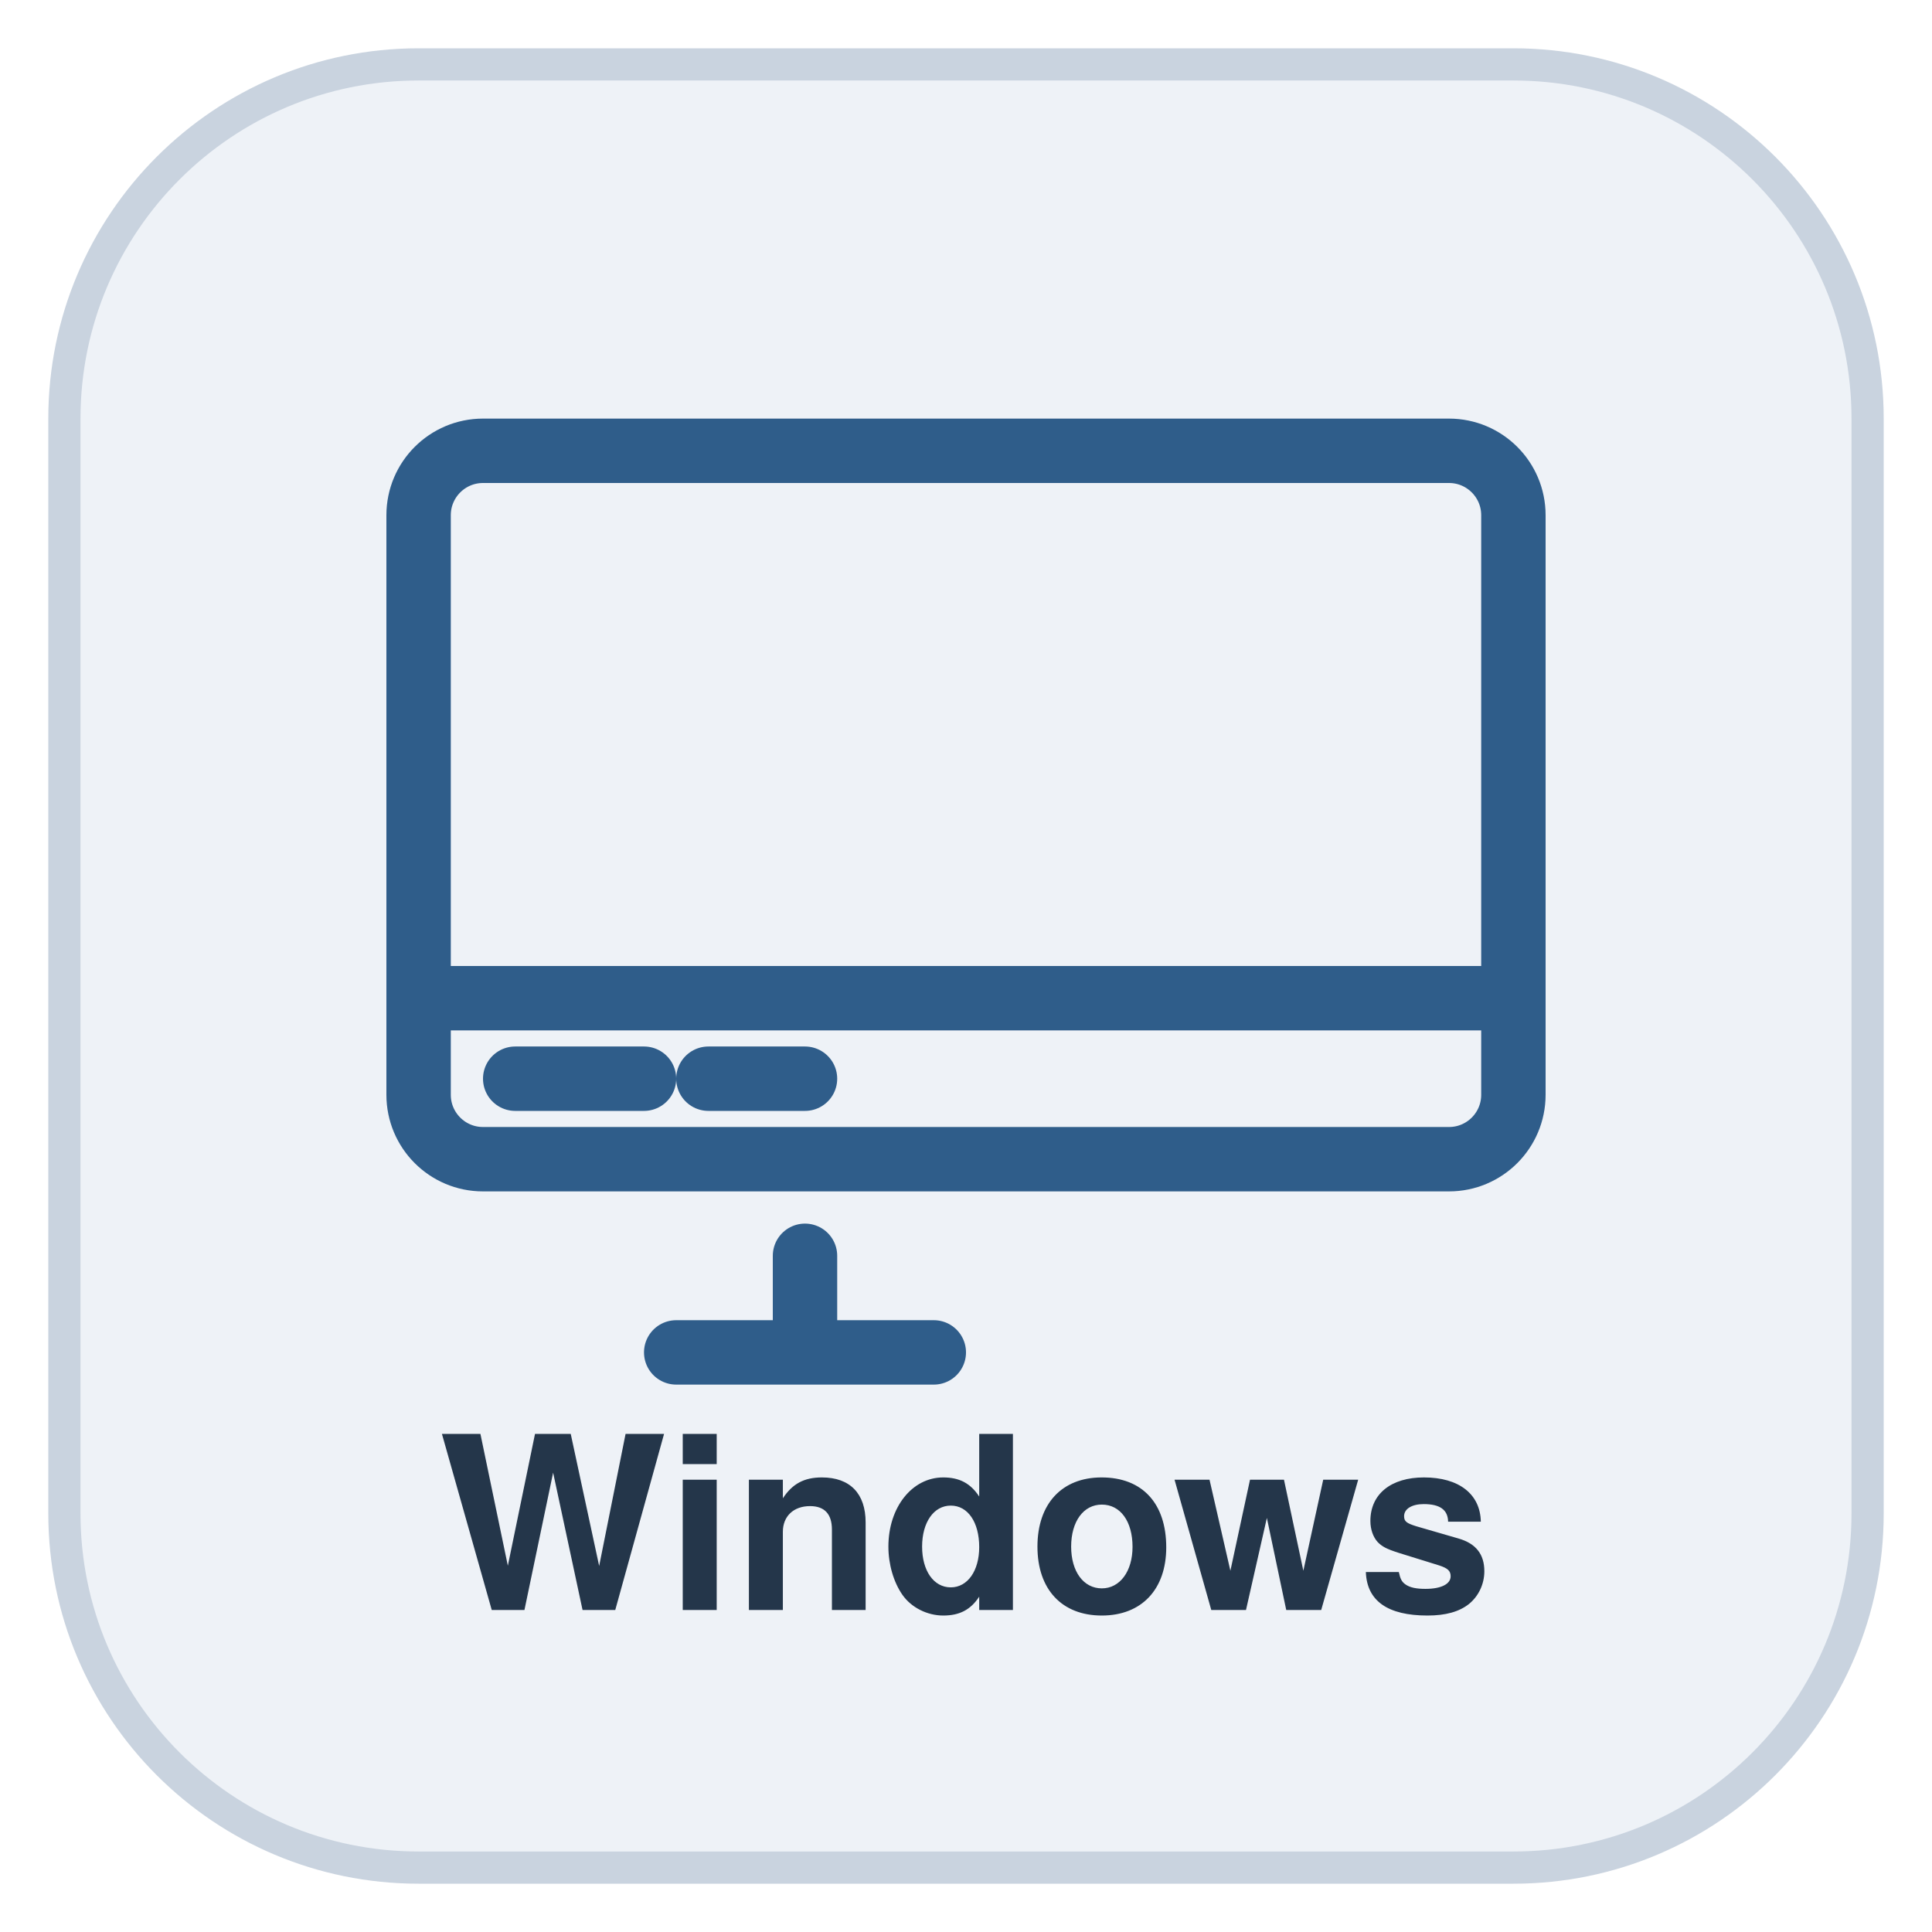
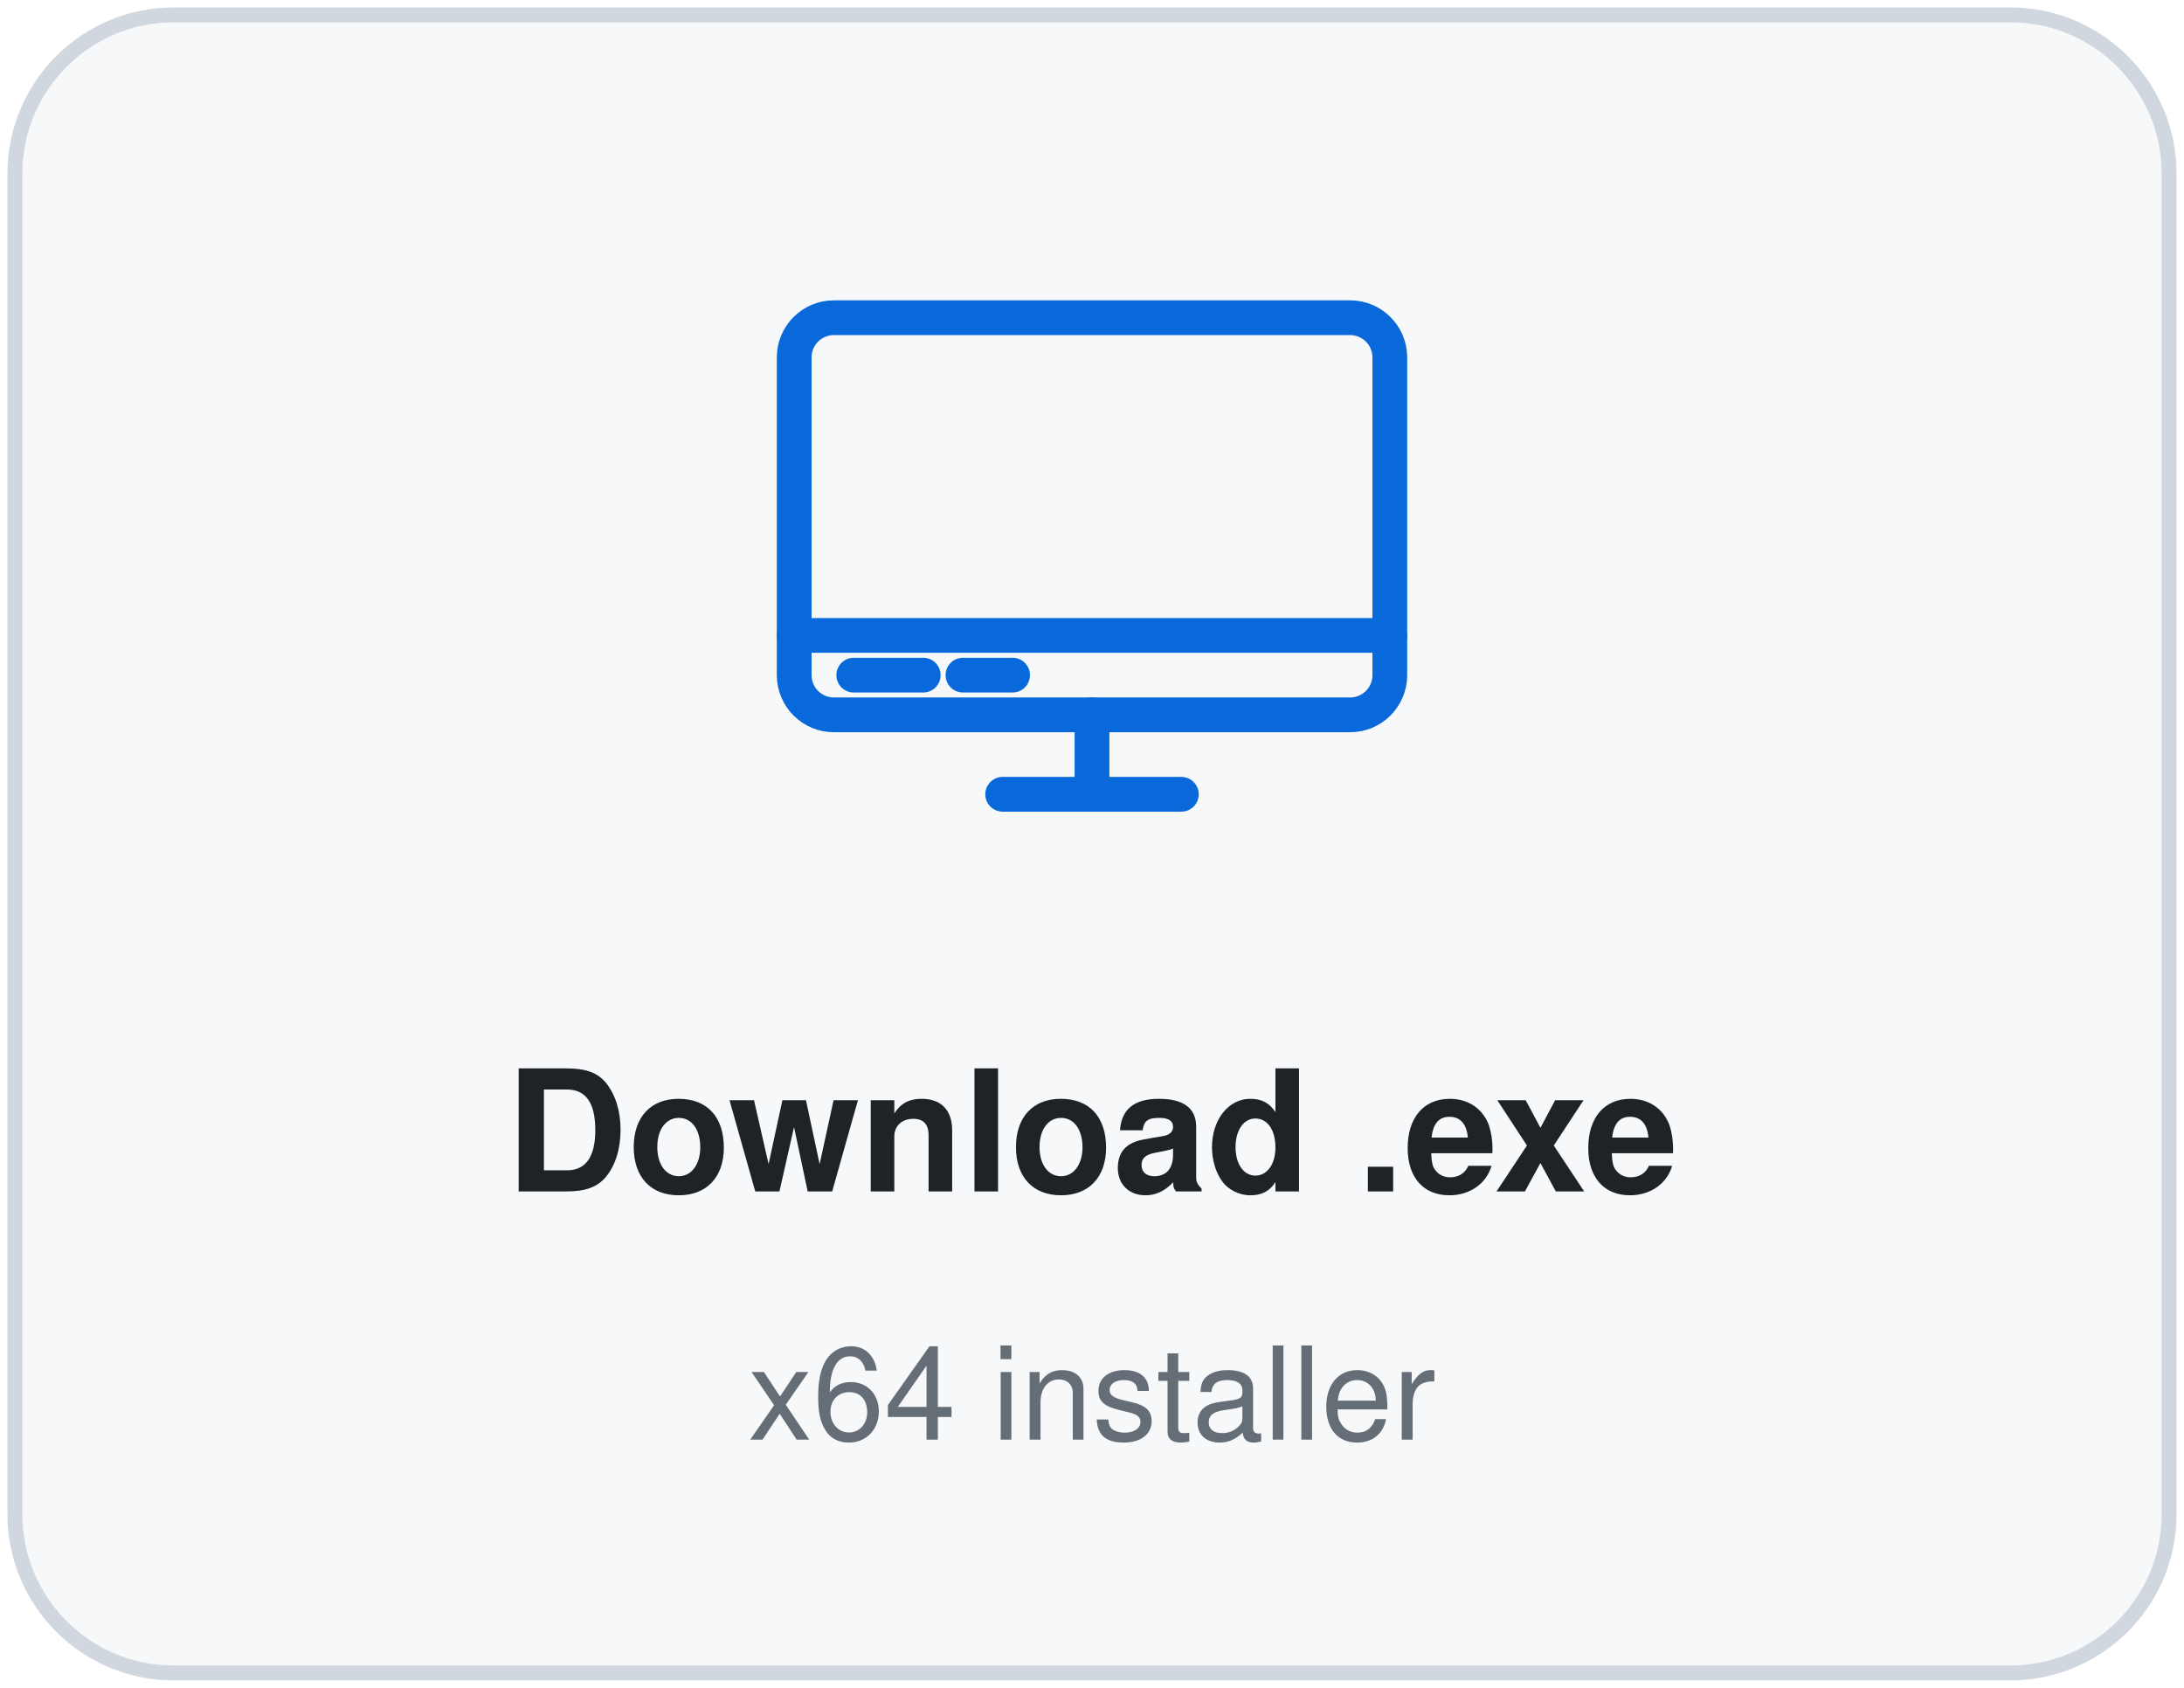
- <svg xmlns="http://www.w3.org/2000/svg" width="120" height="120" viewBox="0 0 120 120" role="img" aria-label="Windows">
-   <rect x="4" y="4" width="112" height="112" rx="22" fill="#eef2f7" stroke="#c9d3df" stroke-width="2" />
-   <g fill="none" stroke="#2f5d8a" stroke-width="4" stroke-linecap="round" stroke-linejoin="round">
-     <rect x="26" y="28" width="68" height="44" rx="4" />
-     <path d="M26 62h68" />
-     <path d="M32 67h8M44 67h6" />
-     <path d="M50 78v6M42 84h16" />
+ <svg xmlns="http://www.w3.org/2000/svg" width="220" height="170" viewBox="0 0 220 170" role="img" aria-label="Windows: Download .exe">
+   <rect x="1.5" y="1.5" width="217" height="167" rx="16" fill="#f6f8fa" stroke="#d0d7de" stroke-width="1.5" />
+   <g fill="none" stroke="#0969da" stroke-width="3.5" stroke-linecap="round" stroke-linejoin="round" transform="translate(74 22)">
+     <rect x="6" y="10" width="60" height="40" rx="4" />
+     <path d="M6 42h60" />
+     <path d="M12 46h7M23 46h5" />
+     <path d="M36 50v8M27 58h18" />
  </g>
-   <text x="60" y="100" text-anchor="middle" font-family="-apple-system, Segoe UI, Helvetica, Arial, sans-serif" font-size="15" font-weight="600" fill="#24364a">Windows</text>
+   <text x="110" y="120" text-anchor="middle" font-family="-apple-system, BlinkMacSystemFont, Segoe UI, Helvetica, Arial, sans-serif" font-size="17" font-weight="600" fill="#1f2328">Download .exe</text>
+   <text x="110" y="145" text-anchor="middle" font-family="-apple-system, BlinkMacSystemFont, Segoe UI, Helvetica, Arial, sans-serif" font-size="13" fill="#656d76">x64 installer</text>
</svg>
